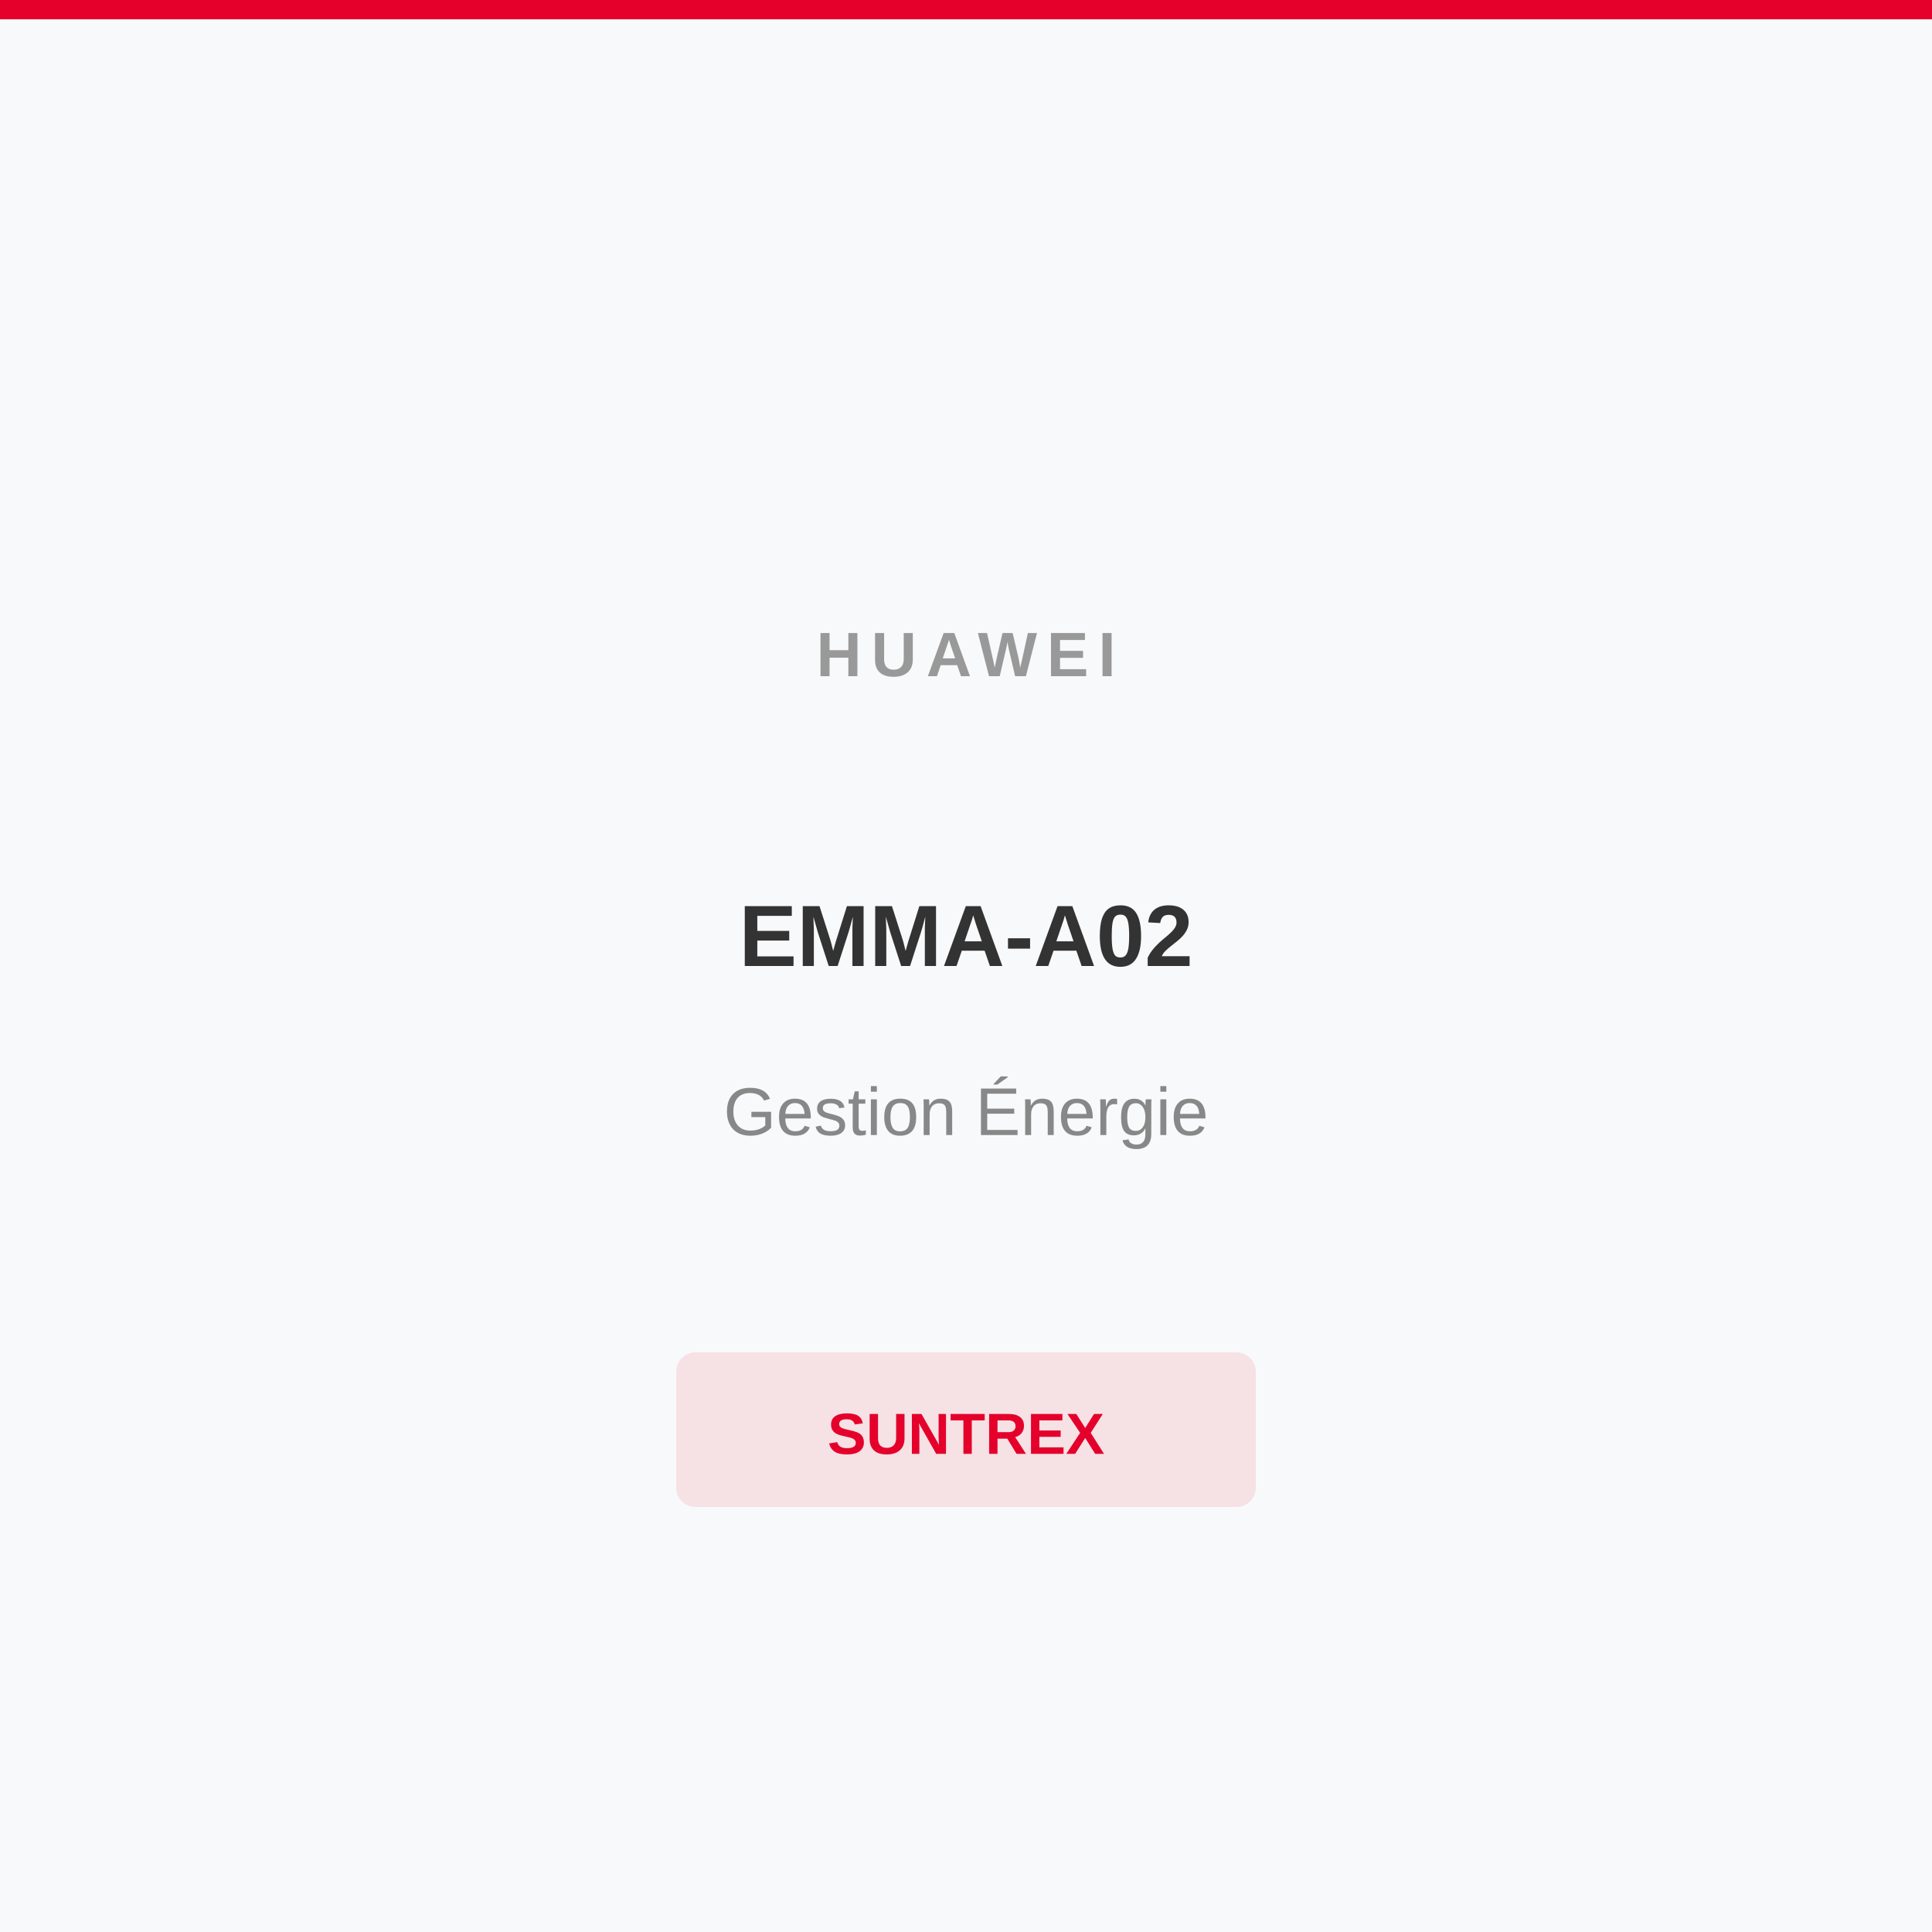
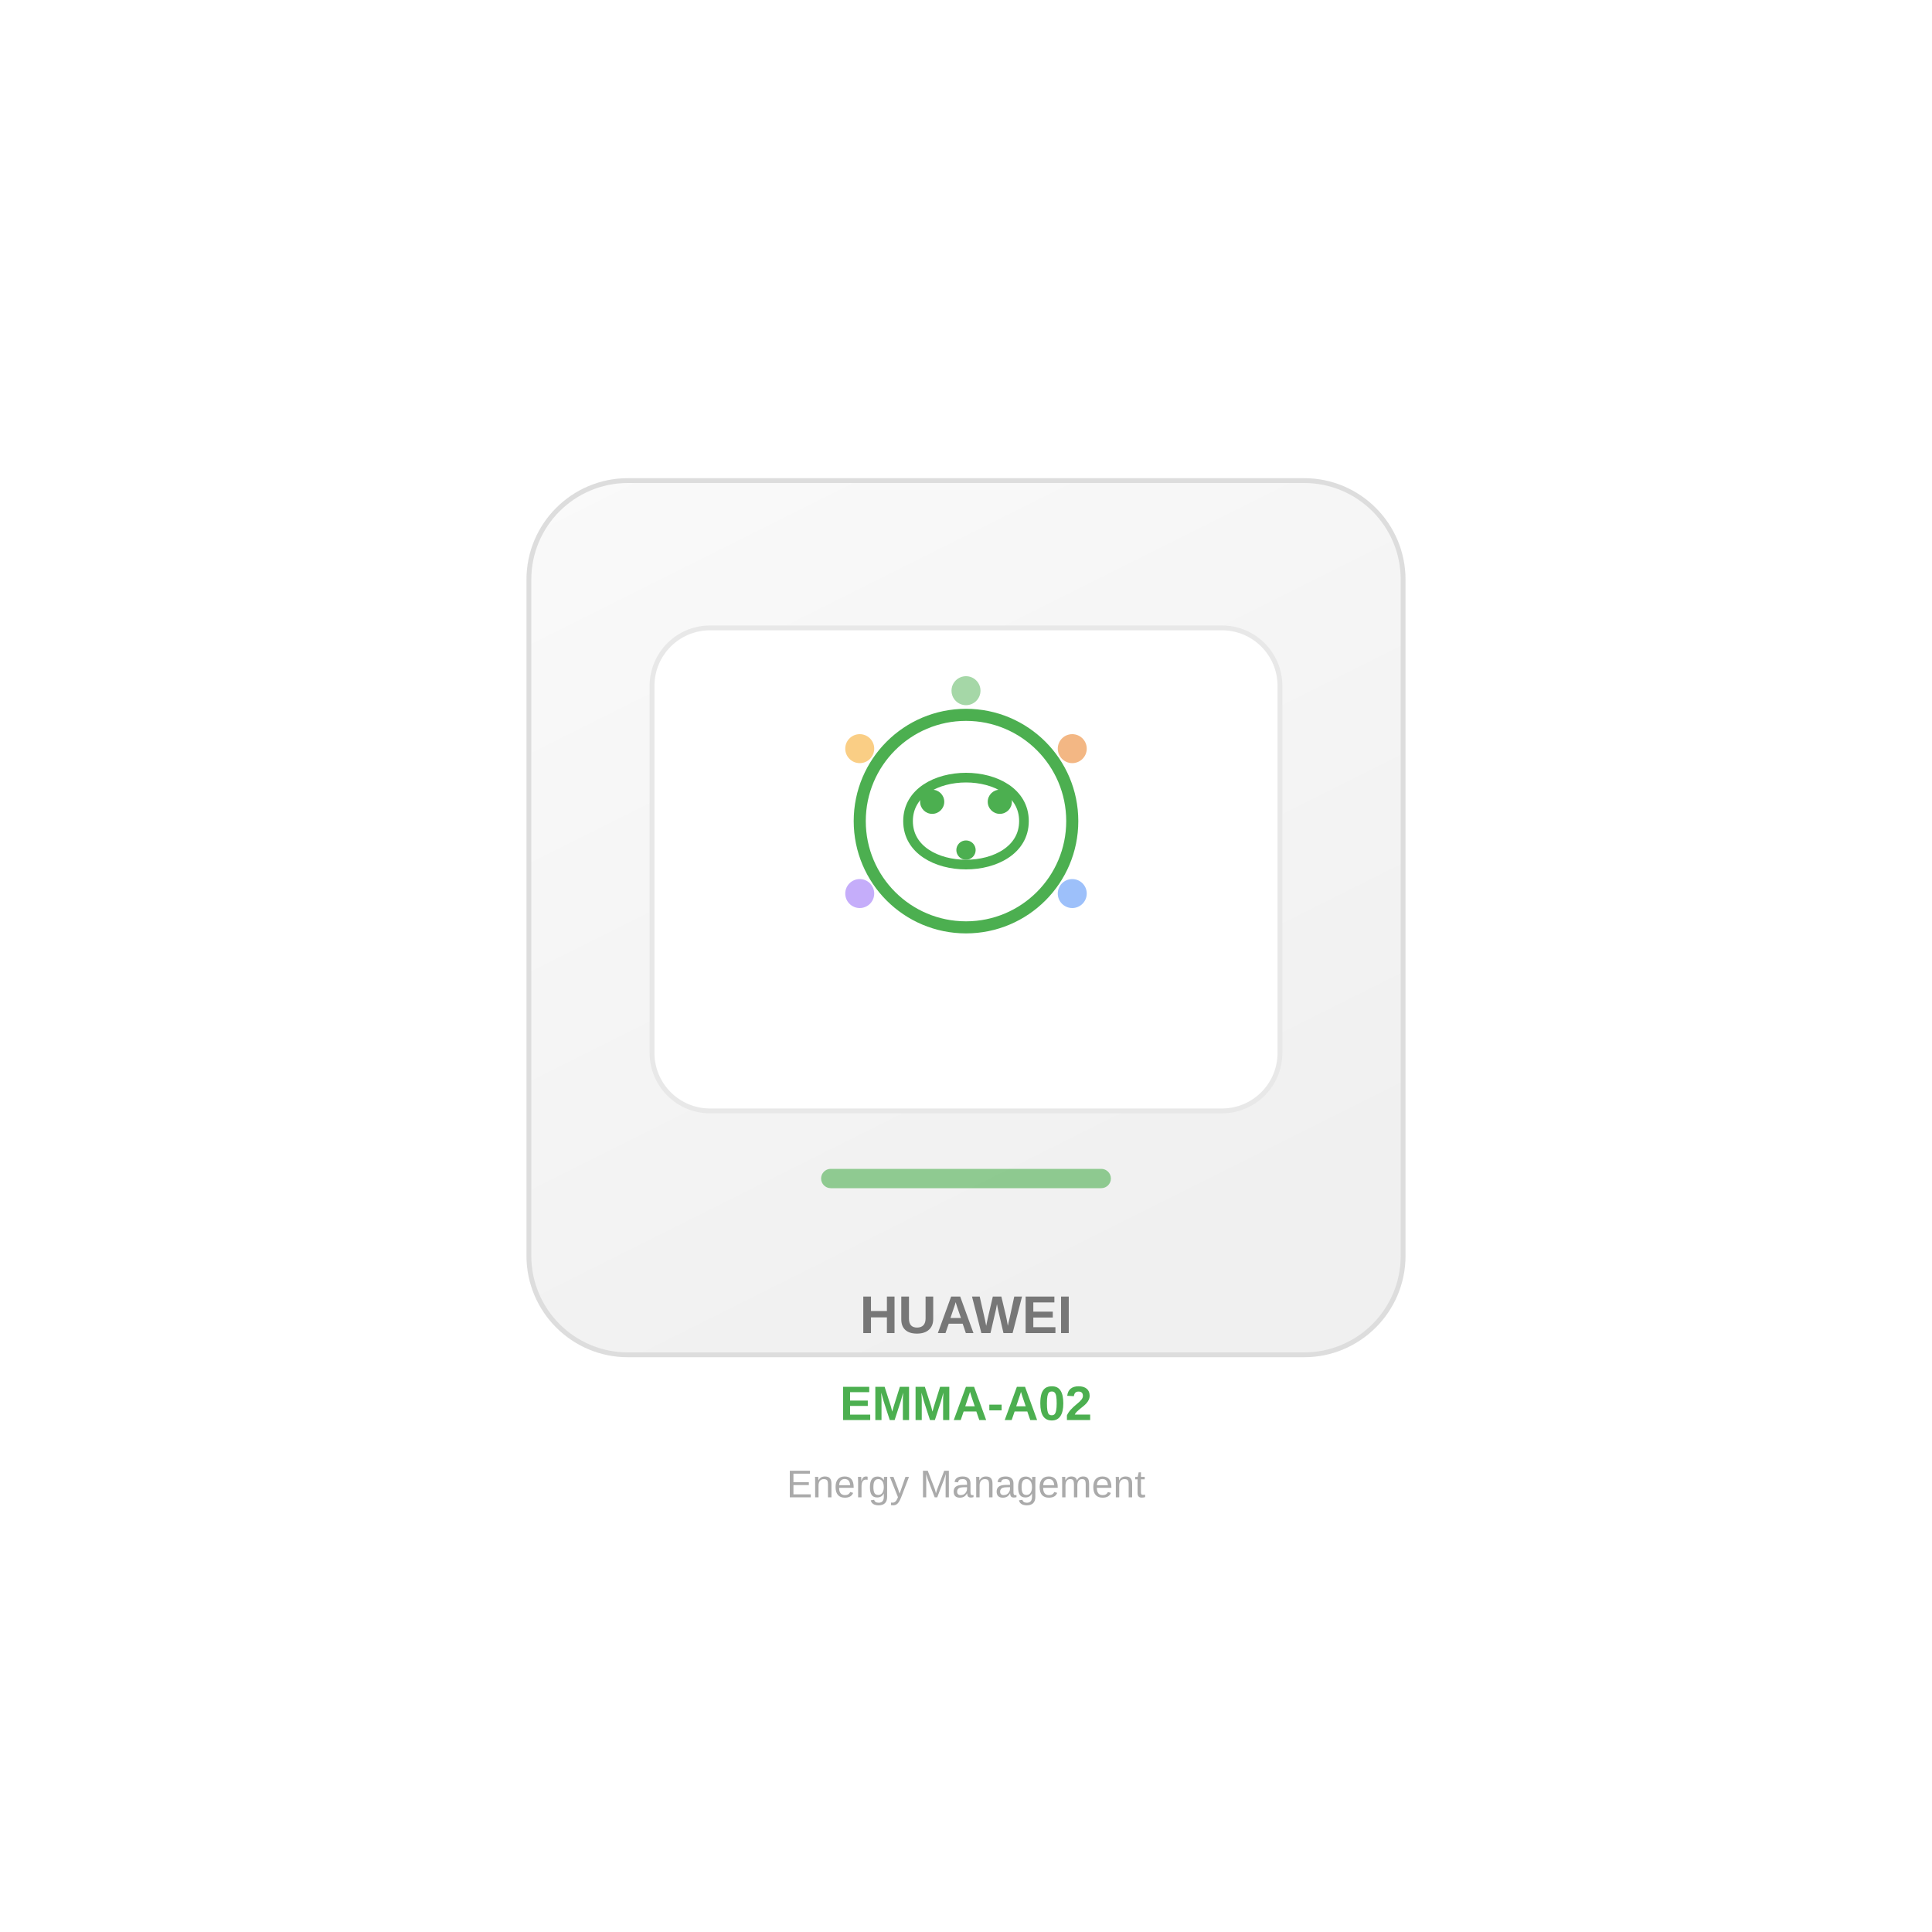
<svg xmlns="http://www.w3.org/2000/svg" width="400" height="400" viewBox="0 0 400 400">
-   <rect width="400" height="400" fill="#f8f9fa" />
-   <rect x="0" y="0" width="400" height="4" fill="#e4002b" />
-   <text x="200" y="140" text-anchor="middle" font-family="Arial, sans-serif" font-size="13" fill="#999" font-weight="600" letter-spacing="2">HUAWEI</text>
-   <text x="200" y="200" text-anchor="middle" font-family="Arial, sans-serif" font-size="18" fill="#333" font-weight="700">EMMA-A02</text>
-   <text x="200" y="235" text-anchor="middle" font-family="Arial, sans-serif" font-size="14" fill="#888">Gestion Énergie</text>
-   <rect x="140" y="280" width="120" height="32" rx="4" fill="#e4002b" opacity="0.1" />
-   <text x="200" y="301" text-anchor="middle" font-family="Arial, sans-serif" font-size="12" fill="#e4002b" font-weight="600">SUNTREX</text>
+   <rect width="400" height="400" fill="#fff" />
+   <rect x="110" y="100" width="180" height="180" rx="20" fill="#f5f5f5" stroke="#ddd" stroke-width="2" />
+   <rect x="110" y="100" width="180" height="180" rx="20" fill="url(#g1)" />
+   <rect x="135" y="130" width="130" height="100" rx="12" fill="#fff" stroke="#e8e8e8" stroke-width="1" />
+   <circle cx="200" cy="170" r="22" fill="none" stroke="#4CAF50" stroke-width="2.5" />
+   <path d="M188 170 C188 158,212 158,212 170 C212 182,188 182,188 170" fill="none" stroke="#4CAF50" stroke-width="2" />
+   <circle cx="193" cy="166" r="2.5" fill="#4CAF50" />
+   <circle cx="207" cy="166" r="2.5" fill="#4CAF50" />
+   <circle cx="200" cy="176" r="2" fill="#4CAF50" />
+   <circle cx="200" cy="143" r="3" fill="#4CAF50" opacity="0.5" />
+   <circle cx="222" cy="155" r="3" fill="#E8700A" opacity="0.5" />
+   <circle cx="222" cy="185" r="3" fill="#3b82f6" opacity="0.5" />
+   <circle cx="178" cy="155" r="3" fill="#f59e0b" opacity="0.5" />
+   <circle cx="178" cy="185" r="3" fill="#8b5cf6" opacity="0.5" />
+   <rect x="170" y="242" width="60" height="4" rx="2" fill="#4CAF50" opacity="0.6" />
+   <text x="200" y="276" text-anchor="middle" font-family="Arial,sans-serif" font-size="11" fill="#777" font-weight="600">HUAWEI</text>
+   <text x="200" y="294" text-anchor="middle" font-family="Arial,sans-serif" font-size="10" fill="#4CAF50" font-weight="600">EMMA-A02</text>
+   <text x="200" y="310" text-anchor="middle" font-family="Arial,sans-serif" font-size="8" fill="#aaa">Energy Management</text>
+   <defs>
+     <linearGradient id="g1" x1="0" y1="0" x2="0.5" y2="1">
+       <stop offset="0%" stop-color="#fafafa" />
+       <stop offset="100%" stop-color="#f0f0f0" />
+     </linearGradient>
+   </defs>
</svg>
